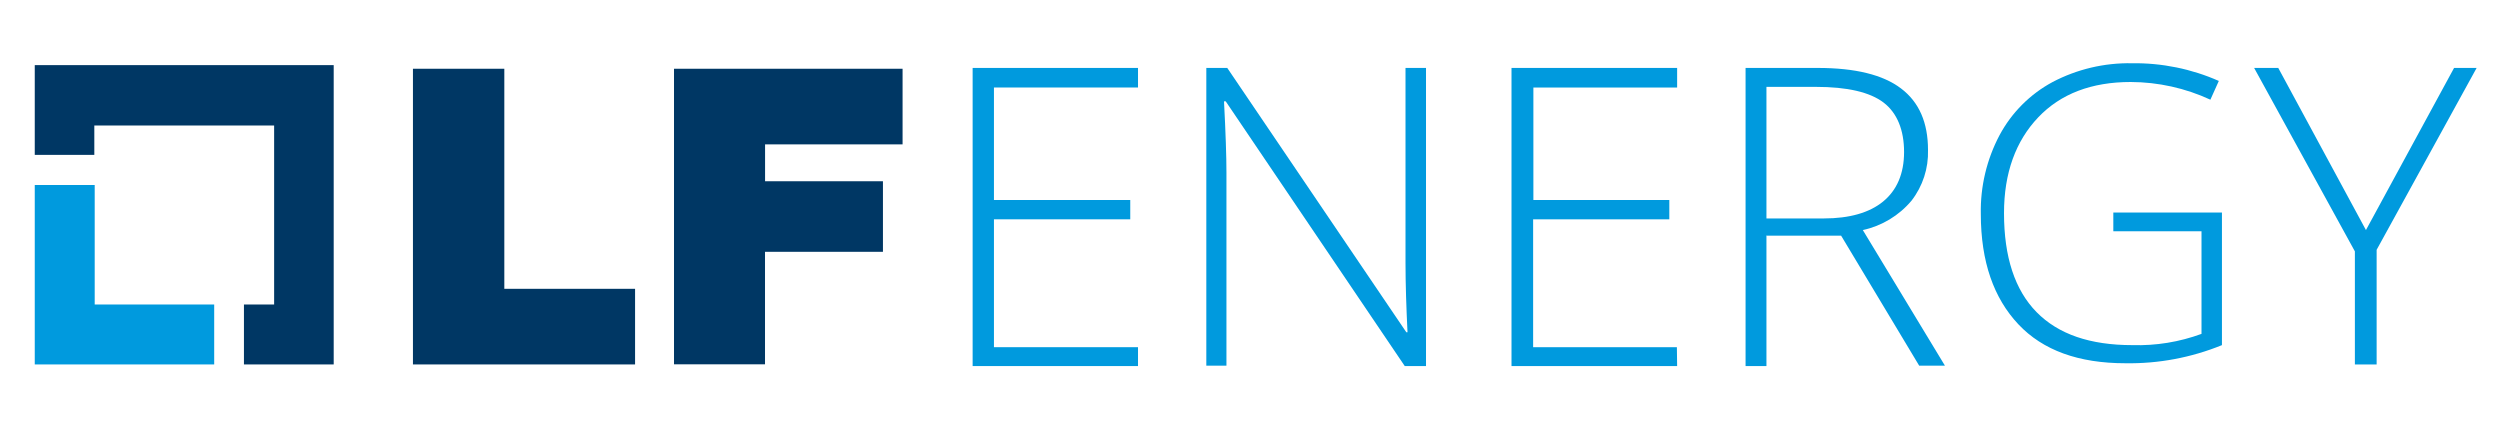
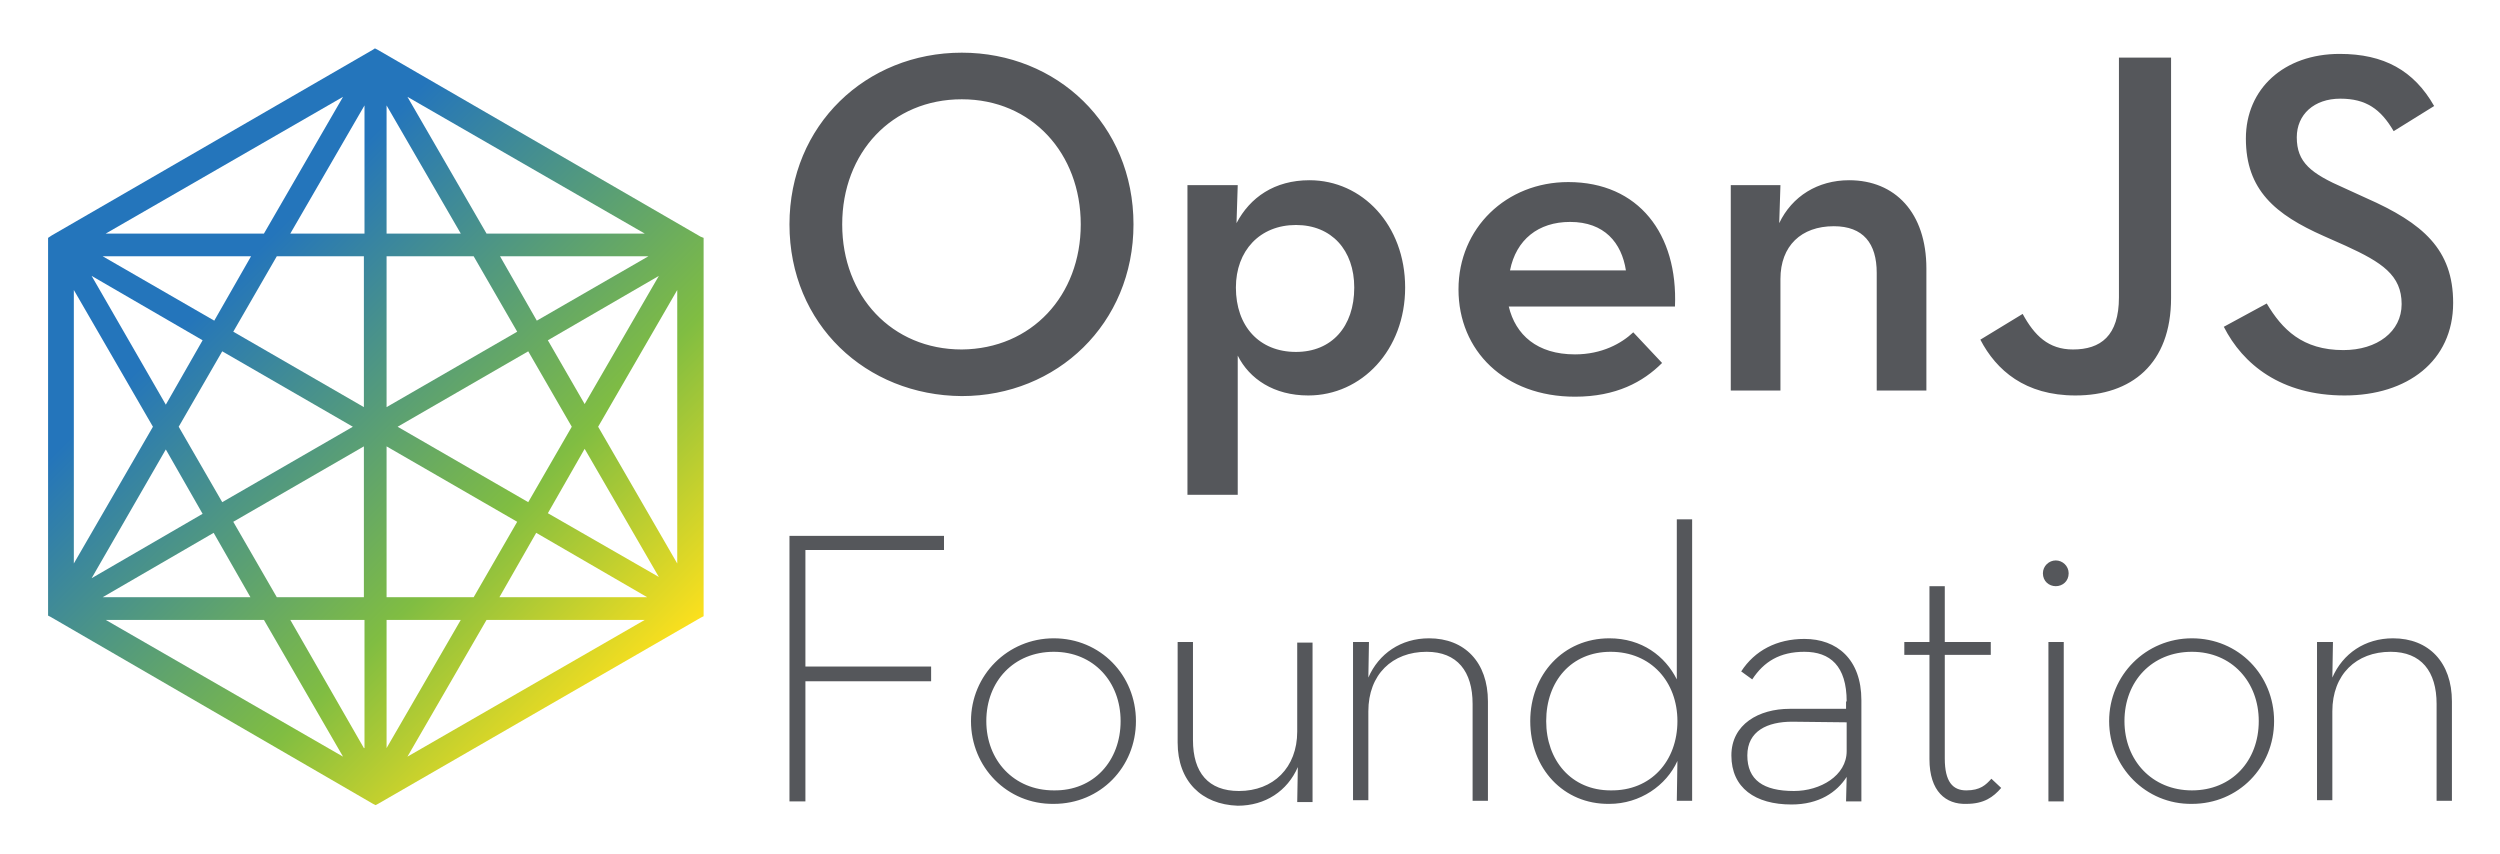
- <svg xmlns="http://www.w3.org/2000/svg" id="Layer_1" data-name="Layer 1" viewBox="0 0 400 68">
-   <defs>
-     <style>.cls-1{fill:#009ade;}.cls-2{fill:#003764;}</style>
-   </defs>
-   <polygon class="cls-1" points="15.151 48.72 15.151 29.6 5.561 29.6 5.561 58.31 34.271 58.31 34.271 48.72 15.151 48.72" />
-   <polygon class="cls-2" points="53.391 10.42 5.561 10.42 5.561 24.78 15.091 24.78 15.091 20.08 43.861 20.08 43.861 48.72 39.031 48.72 39.031 58.31 53.391 58.31 53.391 10.42" />
-   <path class="cls-2" d="M66.071,11h14.62V46.21h20.92v12.1h-35.54Z" />
-   <path class="cls-2" d="M107.841,11h36.57V23.1h-22V29h18.86V40.29h-18.87v18h-14.56Z" />
-   <path class="cls-1" d="M182.081,58.57h-26.46V10.87h26.46V14h-23.05V32h21.81v3.09h-21.81V55.55h23.05Z" />
-   <path class="cls-1" d="M228.171,58.57h-3.41l-28.65-42.36h-.27q.39,7.53.39,11.4v30.9h-3.22V10.87h3.35l28.65,42.29h.19c-.19-3.92-.32-7.66-.32-11.13V10.87h3.28v47.7Z" />
-   <path class="cls-1" d="M268.341,58.57h-26.5V10.87h26.5V14h-23V32h21.75v3.09h-21.79V55.55h23Z" />
-   <path class="cls-1" d="M282.631,37.78V58.57h-3.34V10.87h11.55q9,0,13.32,3.28c2.9,2.19,4.32,5.47,4.32,9.85a12.6,12.6,0,0,1-2.64,8.11,14.09,14.09,0,0,1-7.79,4.7l13.14,21.7h-4.12l-12.49-20.8h-12Zm0-2.83h9.21c4.05,0,7.27-.91,9.46-2.71s3.35-4.44,3.35-7.92-1.09-6.24-3.28-7.91-5.8-2.51-10.82-2.51h-7.92Z" />
-   <path class="cls-1" d="M338.061,34h17.45V55.22a39.19,39.19,0,0,1-15.45,2.9c-7.47,0-13.2-2.06-17.13-6.24s-6-10-6-17.64a25.86,25.86,0,0,1,3-12.62,20.81,20.81,0,0,1,8.49-8.5,26.27,26.27,0,0,1,12.69-3,33.26,33.26,0,0,1,13.9,2.83l-1.35,3a30.56,30.56,0,0,0-12.75-2.83c-6.24,0-11.2,1.87-14.8,5.66s-5.47,8.89-5.47,15.32q0,10.53,5.21,15.84c3.48,3.54,8.56,5.28,15.32,5.28a29.57,29.57,0,0,0,11.07-1.8V37h-14.11V34Z" />
-   <path class="cls-1" d="M378.551,36.81l14.1-25.94h3.61l-16,29.1V58.31h-3.48V40.22l-16.12-29.35h3.86Z" />
+ <svg xmlns="http://www.w3.org/2000/svg" role="img" viewBox="-3.84 52.91 407.68 139.18">
+   <style>svg {enable-background:new 0 0 400 245}</style>
+   <linearGradient id="a" x1="15.268" x2="99.523" y1="164.618" y2="80.363" gradientTransform="matrix(1 0 0 -1 0 245)" gradientUnits="userSpaceOnUse">
+     <stop offset=".214" stop-color="#2475bb" />
+     <stop offset=".707" stop-color="#80bd42" />
+     <stop offset="1" stop-color="#fce01d" />
+   </linearGradient>
+   <path fill="url(#a)" d="M110.4 91.5L57.7 61l-.4-.2-.3.2L4.6 91.3l-.3.2-.3.2v61.6l.4.2L57 184l.4.2.4-.2 52-30 .7-.4.4-.2V91.7l-.5-.2zM52.1 68.7L39.2 91H13.4l38.7-22.3zm-15 26l-6 10.5-18.2-10.5h24.2zm-4.7 15.5l21.3 12.3-21.3 12.3-7.1-12.3 7.1-12.3zm-3.2-1.8l-6 10.5-12.1-21 18.1 10.5zm-21-8.2l12.9 22.3-12.9 22.3v-44.6zm15 26l6 10.5-18.1 10.5 12.1-21zm7.8 13.6l6 10.5H12.9L31 139.8zM13.4 154h25.8l12.9 22.3L13.4 154zm42.1 20.9l-12-20.9h12.1v20.9zm0-24.6H41.3L34.2 138l21.3-12.3v24.6zm0-31L34.2 107l7.1-12.3h14.2v24.6zm0-28.3h-12l12.1-20.9V91zm30 17.4l18.1-10.5-12.1 20.9-6-10.4zm3.9 14.1l-7.1 12.3L61 122.5l21.3-12.3 7.1 12.3zm-5.7-17.3l-6-10.5h24.2l-18.2 10.5zM101.3 91H75.5L62.6 68.7 101.3 91zM59.2 70.1L71.3 91H59.2V70.1zm0 24.6h14.2l7.1 12.3-21.3 12.3V94.7zm0 31L80.5 138l-7.1 12.3H59.2v-24.6zm0 28.3h12.1l-12.1 20.9V154zm3.4 22.3L75.5 154h25.8l-38.7 22.3zm15-26l6-10.5 18.1 10.5H77.6zm7.9-13.7l6-10.5 12.1 20.9-18.1-10.4zm21.1 8.2l-12.9-22.3 12.9-22.3v44.6z" />
+   <path fill="#55575b" d="M124.9 140.3h25.2v2.3h-22.6v19H148v2.4h-20.5v19.6h-2.6zm29.6 30.2c0-7.5 6-13.5 13.5-13.5 7.6 0 13.4 6 13.4 13.5S175.6 184 168 184c-7.6.1-13.5-6-13.5-13.5m24.4 0c0-6.4-4.4-11.3-10.9-11.3s-11 4.8-11 11.3c0 6.4 4.5 11.3 11 11.3 6.5.1 10.9-4.8 10.9-11.3m9.3 3.5v-16.4h2.5v16c0 5.3 2.5 8.3 7.5 8.3 5.6 0 9.5-3.8 9.5-9.7v-14.5h2.5v26h-2.5l.1-5.7c-1.7 3.9-5.3 6.3-9.8 6.3-5.9-.2-9.8-4-9.8-10.3m28.7-16.4h2.5l-.1 5.8c1.7-3.9 5.3-6.4 9.9-6.4 5.8 0 9.6 3.9 9.6 10.3v16.2h-2.5v-15.8c0-5.3-2.5-8.5-7.5-8.5-5.6 0-9.5 3.7-9.5 9.7v14.5h-2.5v-25.8zm28.8 12.9c0-7.6 5.4-13.5 12.9-13.5 5.3 0 9.1 2.9 11 6.7v-26.1h2.5v45.9h-2.5l.1-6.5c-1.8 4-6.1 7-11.1 7-7.5.1-12.9-5.8-12.9-13.5m24 0c0-6.4-4.3-11.3-10.9-11.3-6.4 0-10.5 4.8-10.5 11.3 0 6.4 4.1 11.3 10.5 11.3 6.6.1 10.9-4.8 10.9-11.3m27.6-3.2c0-5.8-2.7-8.1-6.9-8.1-4 0-6.6 1.6-8.5 4.5l-1.8-1.3c2.2-3.4 5.8-5.3 10.3-5.3 5.3 0 9.3 3.3 9.3 10v16.5h-2.5l.1-4c-1.6 2.5-4.5 4.5-9 4.5-5.9 0-9.8-2.7-9.8-8 0-5.1 4.5-7.6 9.5-7.6h9.2v-1.2zm-8.9 3.3c-4 0-7.3 1.5-7.3 5.5s2.6 5.8 7.6 5.8c4.3 0 8.6-2.5 8.6-6.5v-4.7l-8.9-.1zm22.4 6.1v-17h-4.1v-2.1h4.1v-9.1h2.5v9.1h7.5v2.1h-7.5v16.9c0 3.8 1.3 5.2 3.5 5.2 2.3 0 3.2-.9 4.1-1.9l1.6 1.5c-1.3 1.5-2.8 2.6-5.7 2.6-3.3.1-6-2-6-7.3m18.5-30.3c0-1.2 1-2.1 2.1-2.1s2.1.9 2.1 2.1c0 1.3-1 2.1-2.1 2.1s-2.1-.8-2.1-2.1m.9 11.2h2.5v26h-2.5v-26zm9.9 12.9c0-7.5 6-13.5 13.5-13.5 7.6 0 13.4 6 13.4 13.5s-5.8 13.5-13.4 13.5c-7.5.1-13.5-6-13.5-13.5m24.4 0c0-6.4-4.4-11.3-10.9-11.3s-11 4.8-11 11.3c0 6.4 4.5 11.3 11 11.3s10.9-4.8 10.9-11.3m9.6-12.9h2.5l-.1 5.8c1.7-3.9 5.3-6.4 9.9-6.4 5.8 0 9.6 3.9 9.6 10.3v16.2h-2.5v-15.8c0-5.3-2.5-8.5-7.5-8.5-5.6 0-9.5 3.7-9.5 9.7v14.5H374v-25.8zM124.9 89.5c0-16.2 12.5-28 28.1-28 15.5 0 28 11.7 28 28 0 16.2-12.5 28-28 28-15.6-.1-28.1-11.7-28.1-28m47.5 0c0-11.6-8-20.4-19.4-20.4-11.4 0-19.5 8.7-19.5 20.4s8.1 20.4 19.5 20.4c11.4-.1 19.4-8.8 19.4-20.4m17.4-6.4h8.2l-.2 6.2c2.2-4.2 6.2-7 11.9-7 8.6 0 15.6 7.3 15.6 17.5s-7.1 17.6-15.8 17.6c-5.6 0-9.6-2.7-11.5-6.5v22.7h-8.2V83.1zM217 99.8c0-6.1-3.7-10.2-9.5-10.2-5.9 0-9.8 4.2-9.8 10.2 0 6.3 3.8 10.5 9.8 10.5 5.8 0 9.5-4.1 9.5-10.5m36 10.9c4.4 0 7.6-1.8 9.5-3.6l4.7 5c-3.1 3.1-7.5 5.5-14.2 5.5-11.5 0-19-7.5-19-17.5s7.8-17.5 17.9-17.5c11.5 0 17.9 8.5 17.4 20.3h-27.1c1.1 4.6 4.6 7.8 10.8 7.8m8.3-13.7c-.7-4.5-3.5-7.9-9.1-7.9-5.2 0-8.8 2.9-9.8 7.9h18.9zm17.1-13.9h8.1l-.2 6.2c2.1-4.4 6.3-7 11.4-7 7.5 0 12.6 5.3 12.6 14.4v19.9h-8.1V97.4c0-4.8-2.2-7.6-7-7.6-5.3 0-8.7 3.2-8.7 8.6v18.2h-8.1V83.1zm40.7 25.2l6.9-4.2c1.9 3.5 4.2 5.8 8.2 5.8 4.5 0 7.5-2.2 7.5-8.5V62.3h8.5v39.2c0 10.8-6.5 15.9-15.6 15.9-8.2 0-12.9-4.1-15.5-9.1m39.7-2.1l7-3.8c2.5 4.2 5.8 7.6 12.5 7.6 5.5 0 9.5-3 9.5-7.5 0-4.7-3.2-6.8-9.1-9.5l-3.6-1.6c-7.9-3.5-12.7-7.5-12.7-15.9 0-8.1 6.2-13.8 15.3-13.8 7.2 0 12.1 2.7 15.4 8.5l-6.6 4.1c-2.1-3.6-4.5-5.3-8.7-5.3-4.3 0-7.1 2.6-7.1 6.3 0 4.1 2.3 5.9 7.8 8.3l3.5 1.6c9.3 4.1 14.2 8.4 14.2 17.1 0 9.5-7.5 15.1-17.7 15.1-10.4 0-16.6-5.1-19.7-11.2" />
</svg>
